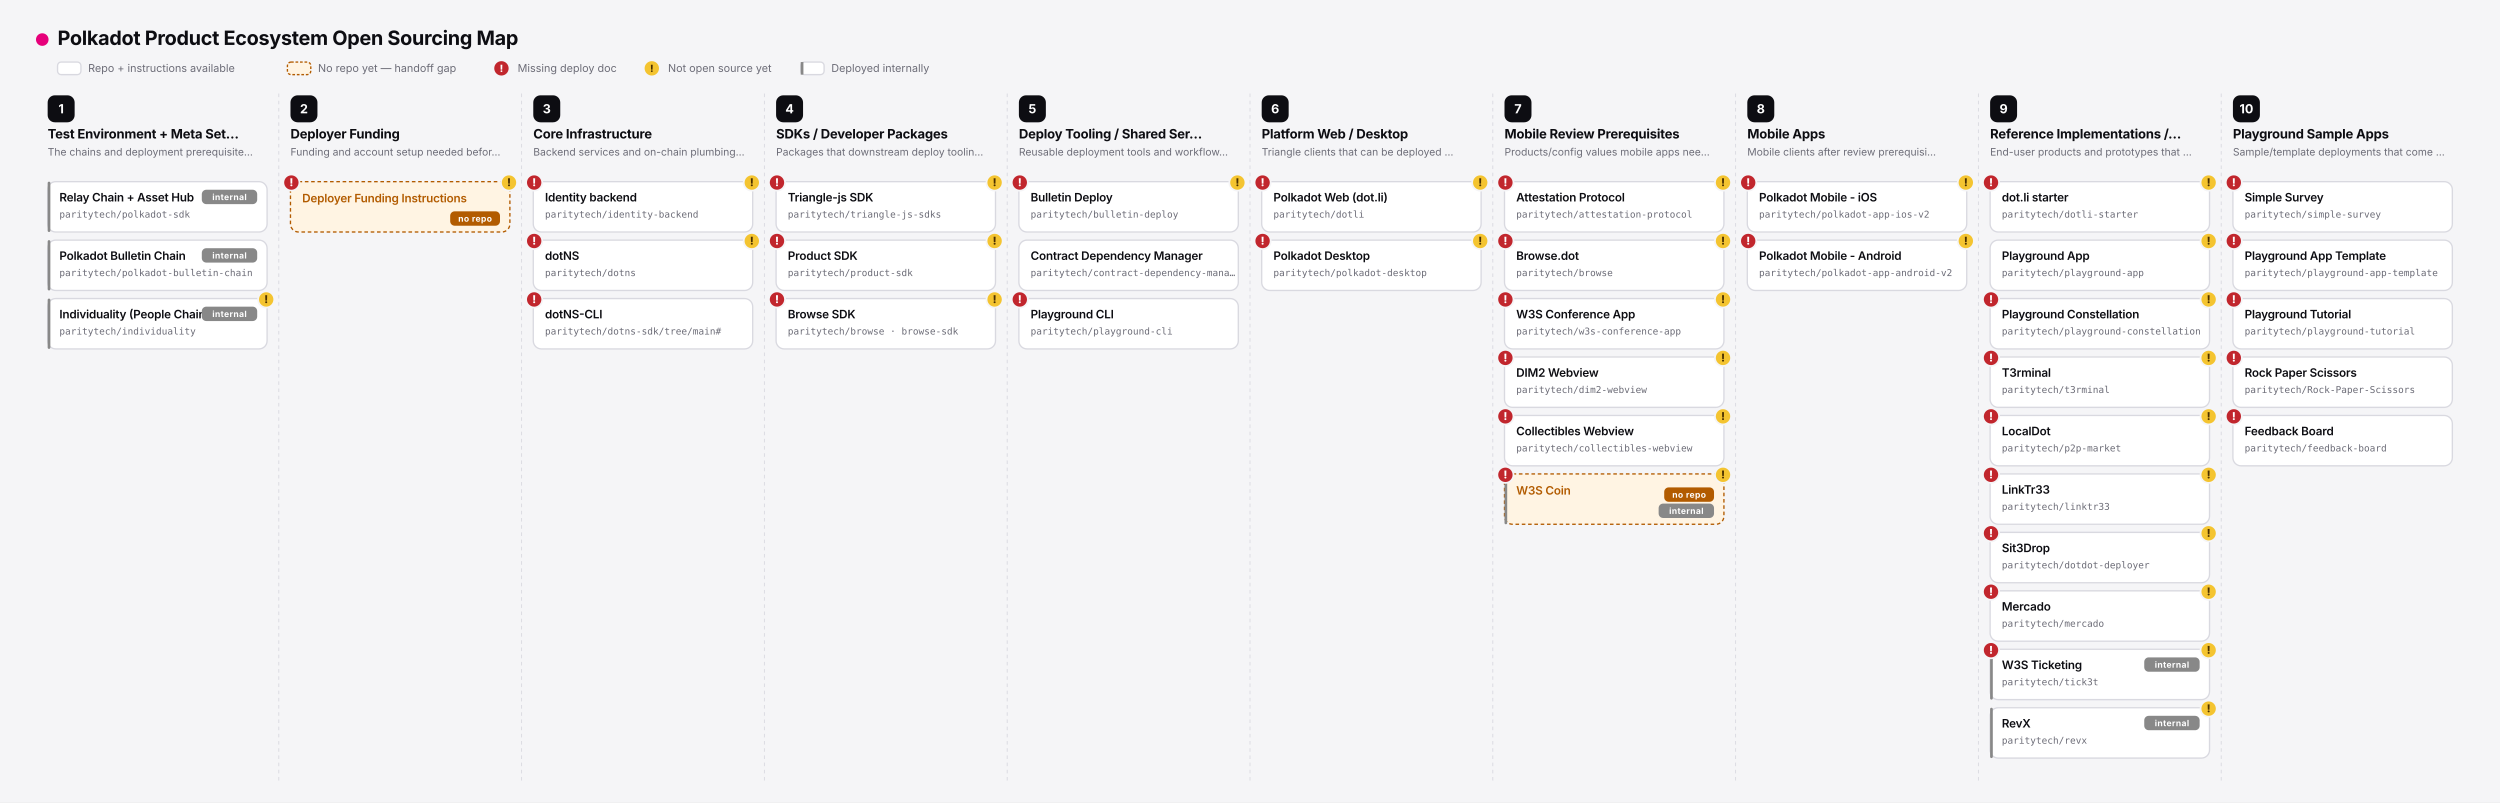
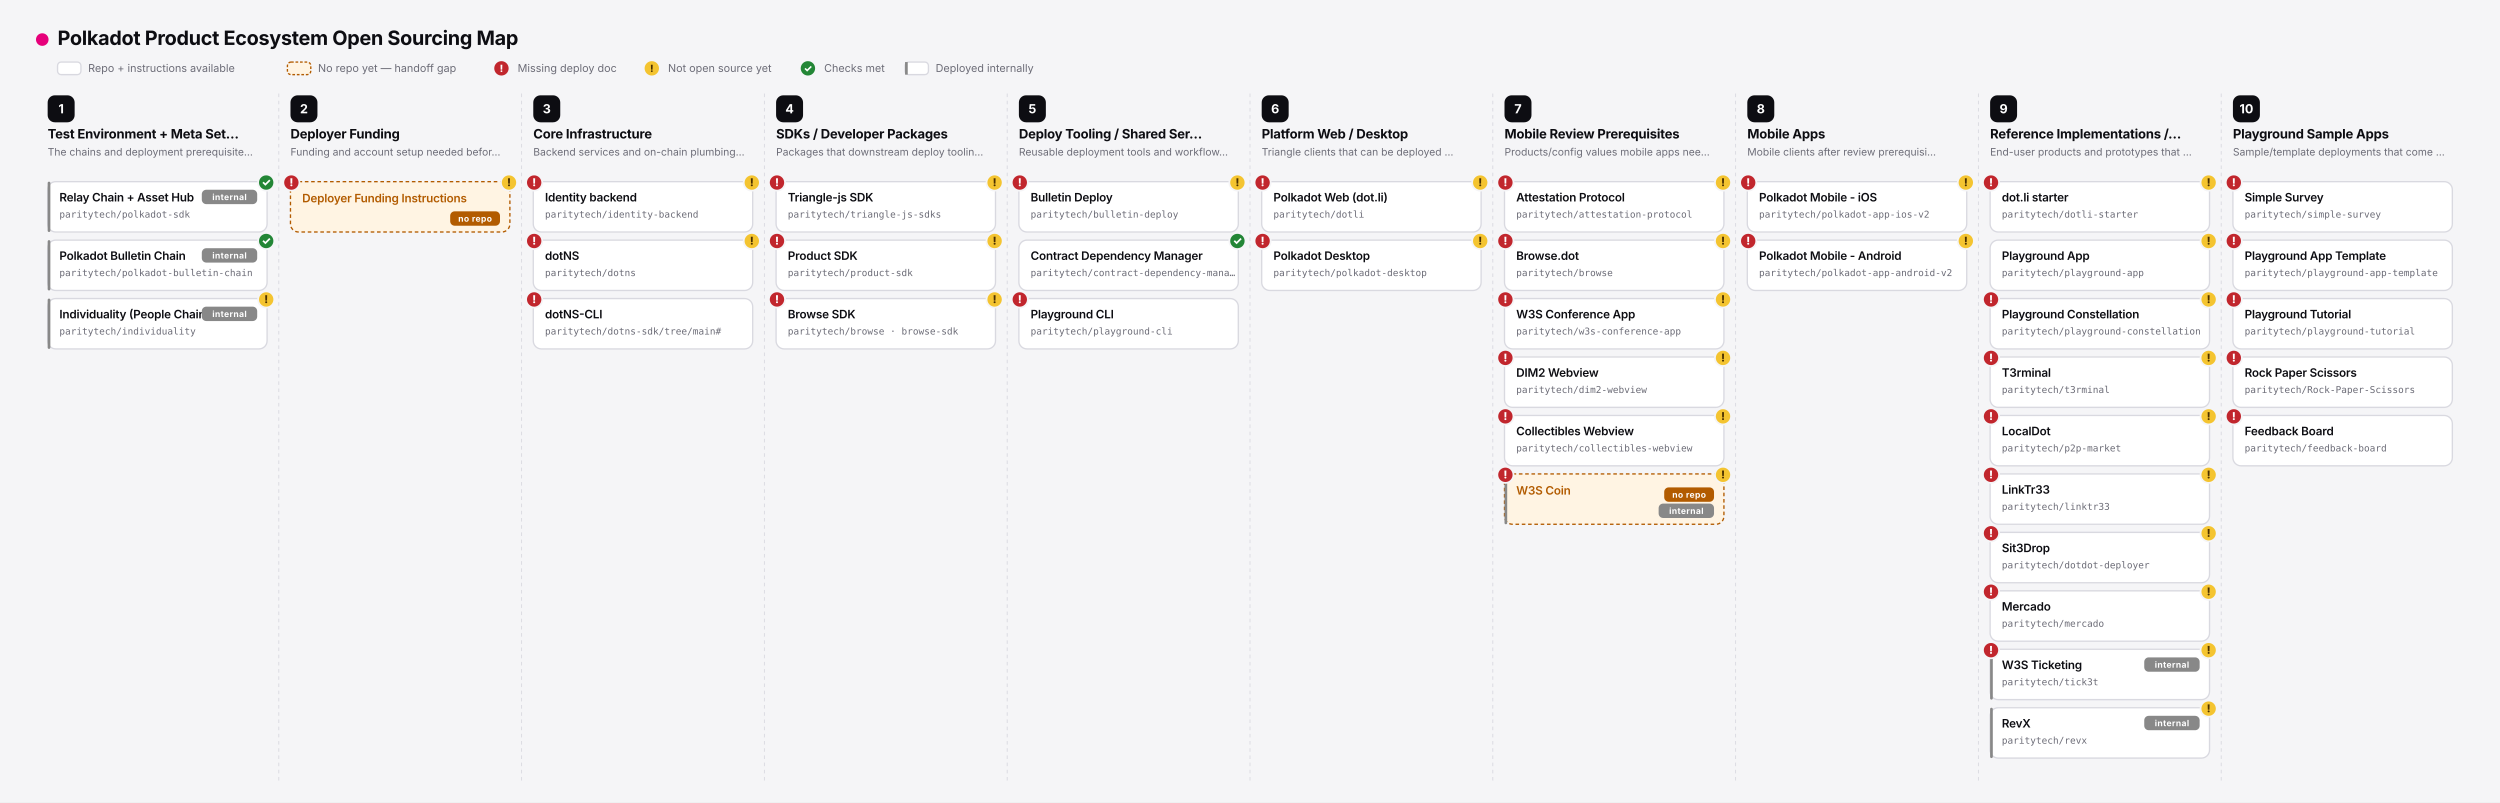
<svg xmlns="http://www.w3.org/2000/svg" xmlns:xlink="http://www.w3.org/1999/xlink" width="2780" height="892" viewBox="0 0 2780 892" font-family="-apple-system, BlinkMacSystemFont, 'Segoe UI', Inter, Roboto, Helvetica, Arial, sans-serif">
  <rect width="2780" height="892" fill="#f5f5f7" />
  <circle cx="47" cy="44" r="7" fill="#e6007a" />
  <text x="64" y="50" font-size="22" font-weight="700" fill="#0d0d12" letter-spacing="-0.3">Polkadot Product Ecosystem Open Sourcing Map</text>
  <rect x="64" y="69" width="26" height="14" rx="4" fill="#ffffff" stroke="#d9d9e0" stroke-width="1.5" />
  <text x="98" y="80" font-size="12" fill="#6b6b76">Repo + instructions available</text>
  <rect x="319.6" y="69" width="26" height="14" rx="4" fill="#fff4e3" stroke="#b25b00" stroke-width="1.5" stroke-dasharray="3 2" />
  <text x="353.6" y="80" font-size="12" fill="#6b6b76">No repo yet — handoff gap</text>
  <circle cx="557.6" cy="76" r="8" fill="#c1262d" />
  <text x="557.6" y="80" text-anchor="middle" font-size="11" font-weight="800" fill="#fff">!</text>
  <text x="575.6" y="80" font-size="12" fill="#6b6b76">Missing deploy doc</text>
  <circle cx="724.8" cy="76" r="8" fill="#f4c430" />
  <text x="724.8" y="80" text-anchor="middle" font-size="11" font-weight="800" fill="#4a3000">!</text>
  <text x="742.8" y="80" font-size="12" fill="#6b6b76">Not open source yet</text>
-   <rect x="890.4" y="69" width="26" height="14" rx="4" fill="#ffffff" stroke="#d9d9e0" stroke-width="1.5" />
-   <rect x="890.4" y="69" width="3" height="14" fill="#888888" />
-   <text x="924.4" y="80" font-size="12" fill="#6b6b76">Deployed internally</text>
+   <circle cx="898.4" cy="76" r="8" fill="#238636" />
+   <text x="898.4" y="80" text-anchor="middle" font-size="11" font-weight="800" fill="#ffffff">✓</text>
+   <text x="916.4" y="80" font-size="12" fill="#6b6b76">Checks met</text>
+   <rect x="1006.4" y="69" width="26" height="14" rx="4" fill="#ffffff" stroke="#d9d9e0" stroke-width="1.5" />
+   <rect x="1006.4" y="69" width="3" height="14" fill="#888888" />
+   <text x="1040.4" y="80" font-size="12" fill="#6b6b76">Deployed internally</text>
  <line x1="310" y1="104" x2="310" y2="872" stroke="#d9d9e0" stroke-width="1" stroke-dasharray="4 4" />
  <rect x="53" y="106" width="30" height="30" rx="8" fill="#0d0d12" />
  <text x="68" y="126" text-anchor="middle" font-size="14" font-weight="700" fill="#fff">1</text>
  <text x="53" y="154" font-size="14.5" font-weight="700" fill="#0d0d12" letter-spacing="-0.2">Test Environment + Meta Set…</text>
  <text x="53" y="173" font-size="11.5" fill="#6b6b76">The chains and deployment prerequisite…</text>
  <a xlink:href="https://github.com/paritytech/polkadot-sdk" href="https://github.com/paritytech/polkadot-sdk" target="_blank">
    <rect x="53" y="202" width="244" height="56" rx="9" fill="#ffffff" stroke="#d9d9e0" stroke-width="1.5" />
    <rect x="53" y="202" width="3" height="56" rx="1.5" fill="#888888" />
+     <circle cx="296" cy="203" r="9" fill="#238636" stroke="#f5f5f7" stroke-width="2" />
+     <text x="296" y="207" text-anchor="middle" font-size="12" font-weight="800" fill="#ffffff">✓</text>
    <text x="66" y="224" font-size="13" font-weight="600" fill="#0d0d12" letter-spacing="-0.2">Relay Chain + Asset Hub</text>
    <text x="66" y="242" font-size="10.5" font-family="ui-monospace, 'SF Mono', Menlo, monospace" fill="#6b6b76">paritytech/polkadot-sdk</text>
    <rect x="224.4" y="211" width="61.6" height="16" rx="5" fill="#888888" />
    <text x="255.2" y="222.5" text-anchor="middle" font-size="9.5" font-weight="700" fill="#fff" letter-spacing="0.4">internal</text>
  </a>
  <a xlink:href="https://github.com/paritytech/polkadot-bulletin-chain" href="https://github.com/paritytech/polkadot-bulletin-chain" target="_blank">
    <rect x="53" y="267" width="244" height="56" rx="9" fill="#ffffff" stroke="#d9d9e0" stroke-width="1.5" />
    <rect x="53" y="267" width="3" height="56" rx="1.5" fill="#888888" />
+     <circle cx="296" cy="268" r="9" fill="#238636" stroke="#f5f5f7" stroke-width="2" />
+     <text x="296" y="272" text-anchor="middle" font-size="12" font-weight="800" fill="#ffffff">✓</text>
    <text x="66" y="289" font-size="13" font-weight="600" fill="#0d0d12" letter-spacing="-0.2">Polkadot Bulletin Chain</text>
    <text x="66" y="307" font-size="10.5" font-family="ui-monospace, 'SF Mono', Menlo, monospace" fill="#6b6b76">paritytech/polkadot-bulletin-chain</text>
    <rect x="224.4" y="276" width="61.6" height="16" rx="5" fill="#888888" />
    <text x="255.2" y="287.5" text-anchor="middle" font-size="9.5" font-weight="700" fill="#fff" letter-spacing="0.4">internal</text>
  </a>
  <a xlink:href="https://github.com/paritytech/individuality" href="https://github.com/paritytech/individuality" target="_blank">
    <rect x="53" y="332" width="244" height="56" rx="9" fill="#ffffff" stroke="#d9d9e0" stroke-width="1.5" />
    <rect x="53" y="332" width="3" height="56" rx="1.5" fill="#888888" />
    <circle cx="296" cy="333" r="9" fill="#f4c430" stroke="#f5f5f7" stroke-width="2" />
    <text x="296" y="337" text-anchor="middle" font-size="12" font-weight="800" fill="#4a3000">!</text>
    <text x="66" y="354" font-size="13" font-weight="600" fill="#0d0d12" letter-spacing="-0.2">Individuality (People Chain)</text>
    <text x="66" y="372" font-size="10.5" font-family="ui-monospace, 'SF Mono', Menlo, monospace" fill="#6b6b76">paritytech/individuality</text>
    <rect x="224.4" y="341" width="61.6" height="16" rx="5" fill="#888888" />
    <text x="255.2" y="352.5" text-anchor="middle" font-size="9.5" font-weight="700" fill="#fff" letter-spacing="0.4">internal</text>
  </a>
  <line x1="580" y1="104" x2="580" y2="872" stroke="#d9d9e0" stroke-width="1" stroke-dasharray="4 4" />
  <rect x="323" y="106" width="30" height="30" rx="8" fill="#0d0d12" />
  <text x="338" y="126" text-anchor="middle" font-size="14" font-weight="700" fill="#fff">2</text>
  <text x="323" y="154" font-size="14.5" font-weight="700" fill="#0d0d12" letter-spacing="-0.2">Deployer Funding</text>
  <text x="323" y="173" font-size="11.5" fill="#6b6b76">Funding and account setup needed befor…</text>
  <rect x="323" y="202" width="244" height="56" rx="9" fill="#fff4e3" stroke="#b25b00" stroke-width="1.5" stroke-dasharray="4 3" />
  <circle cx="324" cy="203" r="9" fill="#c1262d" stroke="#f5f5f7" stroke-width="2" />
  <text x="324" y="207" text-anchor="middle" font-size="12" font-weight="800" fill="#fff">!</text>
  <circle cx="566" cy="203" r="9" fill="#f4c430" stroke="#f5f5f7" stroke-width="2" />
  <text x="566" y="207" text-anchor="middle" font-size="12" font-weight="800" fill="#4a3000">!</text>
  <text x="336" y="225" font-size="13" font-weight="600" fill="#b25b00" letter-spacing="-0.2">Deployer Funding Instructions</text>
  <rect x="500.6" y="235" width="55.4" height="16" rx="5" fill="#b25b00" />
  <text x="528.3" y="246.5" text-anchor="middle" font-size="9.5" font-weight="700" fill="#fff" letter-spacing="0.4">no repo</text>
  <line x1="850" y1="104" x2="850" y2="872" stroke="#d9d9e0" stroke-width="1" stroke-dasharray="4 4" />
  <rect x="593" y="106" width="30" height="30" rx="8" fill="#0d0d12" />
  <text x="608" y="126" text-anchor="middle" font-size="14" font-weight="700" fill="#fff">3</text>
  <text x="593" y="154" font-size="14.5" font-weight="700" fill="#0d0d12" letter-spacing="-0.2">Core Infrastructure</text>
  <text x="593" y="173" font-size="11.5" fill="#6b6b76">Backend services and on-chain plumbing…</text>
  <a xlink:href="https://github.com/paritytech/identity-backend" href="https://github.com/paritytech/identity-backend" target="_blank">
    <rect x="593" y="202" width="244" height="56" rx="9" fill="#ffffff" stroke="#d9d9e0" stroke-width="1.5" />
    <circle cx="594" cy="203" r="9" fill="#c1262d" stroke="#f5f5f7" stroke-width="2" />
    <text x="594" y="207" text-anchor="middle" font-size="12" font-weight="800" fill="#fff">!</text>
    <circle cx="836" cy="203" r="9" fill="#f4c430" stroke="#f5f5f7" stroke-width="2" />
    <text x="836" y="207" text-anchor="middle" font-size="12" font-weight="800" fill="#4a3000">!</text>
    <text x="606" y="224" font-size="13" font-weight="600" fill="#0d0d12" letter-spacing="-0.2">Identity backend</text>
    <text x="606" y="242" font-size="10.5" font-family="ui-monospace, 'SF Mono', Menlo, monospace" fill="#6b6b76">paritytech/identity-backend</text>
  </a>
  <a xlink:href="https://github.com/paritytech/dotns" href="https://github.com/paritytech/dotns" target="_blank">
    <rect x="593" y="267" width="244" height="56" rx="9" fill="#ffffff" stroke="#d9d9e0" stroke-width="1.5" />
    <circle cx="594" cy="268" r="9" fill="#c1262d" stroke="#f5f5f7" stroke-width="2" />
    <text x="594" y="272" text-anchor="middle" font-size="12" font-weight="800" fill="#fff">!</text>
    <circle cx="836" cy="268" r="9" fill="#f4c430" stroke="#f5f5f7" stroke-width="2" />
    <text x="836" y="272" text-anchor="middle" font-size="12" font-weight="800" fill="#4a3000">!</text>
    <text x="606" y="289" font-size="13" font-weight="600" fill="#0d0d12" letter-spacing="-0.2">dotNS</text>
    <text x="606" y="307" font-size="10.5" font-family="ui-monospace, 'SF Mono', Menlo, monospace" fill="#6b6b76">paritytech/dotns</text>
  </a>
  <a xlink:href="https://github.com/paritytech/dotns-sdk/tree/main#" href="https://github.com/paritytech/dotns-sdk/tree/main#" target="_blank">
    <rect x="593" y="332" width="244" height="56" rx="9" fill="#ffffff" stroke="#d9d9e0" stroke-width="1.5" />
    <circle cx="594" cy="333" r="9" fill="#c1262d" stroke="#f5f5f7" stroke-width="2" />
    <text x="594" y="337" text-anchor="middle" font-size="12" font-weight="800" fill="#fff">!</text>
    <text x="606" y="354" font-size="13" font-weight="600" fill="#0d0d12" letter-spacing="-0.2">dotNS-CLI</text>
    <text x="606" y="372" font-size="10.5" font-family="ui-monospace, 'SF Mono', Menlo, monospace" fill="#6b6b76">paritytech/dotns-sdk/tree/main#</text>
  </a>
  <line x1="1120" y1="104" x2="1120" y2="872" stroke="#d9d9e0" stroke-width="1" stroke-dasharray="4 4" />
  <rect x="863" y="106" width="30" height="30" rx="8" fill="#0d0d12" />
  <text x="878" y="126" text-anchor="middle" font-size="14" font-weight="700" fill="#fff">4</text>
  <text x="863" y="154" font-size="14.5" font-weight="700" fill="#0d0d12" letter-spacing="-0.2">SDKs / Developer Packages</text>
  <text x="863" y="173" font-size="11.5" fill="#6b6b76">Packages that downstream deploy toolin…</text>
  <a xlink:href="https://github.com/paritytech/triangle-js-sdks" href="https://github.com/paritytech/triangle-js-sdks" target="_blank">
    <rect x="863" y="202" width="244" height="56" rx="9" fill="#ffffff" stroke="#d9d9e0" stroke-width="1.5" />
    <circle cx="864" cy="203" r="9" fill="#c1262d" stroke="#f5f5f7" stroke-width="2" />
    <text x="864" y="207" text-anchor="middle" font-size="12" font-weight="800" fill="#fff">!</text>
    <circle cx="1106" cy="203" r="9" fill="#f4c430" stroke="#f5f5f7" stroke-width="2" />
    <text x="1106" y="207" text-anchor="middle" font-size="12" font-weight="800" fill="#4a3000">!</text>
    <text x="876" y="224" font-size="13" font-weight="600" fill="#0d0d12" letter-spacing="-0.2">Triangle-js SDK</text>
    <text x="876" y="242" font-size="10.5" font-family="ui-monospace, 'SF Mono', Menlo, monospace" fill="#6b6b76">paritytech/triangle-js-sdks</text>
  </a>
  <a xlink:href="https://github.com/paritytech/product-sdk" href="https://github.com/paritytech/product-sdk" target="_blank">
    <rect x="863" y="267" width="244" height="56" rx="9" fill="#ffffff" stroke="#d9d9e0" stroke-width="1.5" />
    <circle cx="864" cy="268" r="9" fill="#c1262d" stroke="#f5f5f7" stroke-width="2" />
    <text x="864" y="272" text-anchor="middle" font-size="12" font-weight="800" fill="#fff">!</text>
    <circle cx="1106" cy="268" r="9" fill="#f4c430" stroke="#f5f5f7" stroke-width="2" />
    <text x="1106" y="272" text-anchor="middle" font-size="12" font-weight="800" fill="#4a3000">!</text>
    <text x="876" y="289" font-size="13" font-weight="600" fill="#0d0d12" letter-spacing="-0.2">Product SDK</text>
    <text x="876" y="307" font-size="10.5" font-family="ui-monospace, 'SF Mono', Menlo, monospace" fill="#6b6b76">paritytech/product-sdk</text>
  </a>
  <a xlink:href="https://github.com/paritytech/browse/tree/main/packages/browse-sdk" href="https://github.com/paritytech/browse/tree/main/packages/browse-sdk" target="_blank">
    <rect x="863" y="332" width="244" height="56" rx="9" fill="#ffffff" stroke="#d9d9e0" stroke-width="1.5" />
    <circle cx="864" cy="333" r="9" fill="#c1262d" stroke="#f5f5f7" stroke-width="2" />
    <text x="864" y="337" text-anchor="middle" font-size="12" font-weight="800" fill="#fff">!</text>
    <circle cx="1106" cy="333" r="9" fill="#f4c430" stroke="#f5f5f7" stroke-width="2" />
    <text x="1106" y="337" text-anchor="middle" font-size="12" font-weight="800" fill="#4a3000">!</text>
    <text x="876" y="354" font-size="13" font-weight="600" fill="#0d0d12" letter-spacing="-0.2">Browse SDK</text>
    <text x="876" y="372" font-size="10.5" font-family="ui-monospace, 'SF Mono', Menlo, monospace" fill="#6b6b76">paritytech/browse · browse-sdk</text>
  </a>
  <line x1="1390" y1="104" x2="1390" y2="872" stroke="#d9d9e0" stroke-width="1" stroke-dasharray="4 4" />
  <rect x="1133" y="106" width="30" height="30" rx="8" fill="#0d0d12" />
  <text x="1148" y="126" text-anchor="middle" font-size="14" font-weight="700" fill="#fff">5</text>
  <text x="1133" y="154" font-size="14.5" font-weight="700" fill="#0d0d12" letter-spacing="-0.2">Deploy Tooling / Shared Ser…</text>
  <text x="1133" y="173" font-size="11.5" fill="#6b6b76">Reusable deployment tools and workflow…</text>
  <a xlink:href="https://github.com/paritytech/bulletin-deploy" href="https://github.com/paritytech/bulletin-deploy" target="_blank">
    <rect x="1133" y="202" width="244" height="56" rx="9" fill="#ffffff" stroke="#d9d9e0" stroke-width="1.5" />
    <circle cx="1134" cy="203" r="9" fill="#c1262d" stroke="#f5f5f7" stroke-width="2" />
    <text x="1134" y="207" text-anchor="middle" font-size="12" font-weight="800" fill="#fff">!</text>
    <circle cx="1376" cy="203" r="9" fill="#f4c430" stroke="#f5f5f7" stroke-width="2" />
    <text x="1376" y="207" text-anchor="middle" font-size="12" font-weight="800" fill="#4a3000">!</text>
    <text x="1146" y="224" font-size="13" font-weight="600" fill="#0d0d12" letter-spacing="-0.2">Bulletin Deploy</text>
    <text x="1146" y="242" font-size="10.5" font-family="ui-monospace, 'SF Mono', Menlo, monospace" fill="#6b6b76">paritytech/bulletin-deploy</text>
  </a>
  <a xlink:href="https://github.com/paritytech/contract-dependency-manager/blob/main/DEPLOY_DOC.md" href="https://github.com/paritytech/contract-dependency-manager/blob/main/DEPLOY_DOC.md" target="_blank">
    <rect x="1133" y="267" width="244" height="56" rx="9" fill="#ffffff" stroke="#d9d9e0" stroke-width="1.5" />
+     <circle cx="1376" cy="268" r="9" fill="#238636" stroke="#f5f5f7" stroke-width="2" />
+     <text x="1376" y="272" text-anchor="middle" font-size="12" font-weight="800" fill="#ffffff">✓</text>
    <text x="1146" y="289" font-size="13" font-weight="600" fill="#0d0d12" letter-spacing="-0.2">Contract Dependency Manager</text>
    <text x="1146" y="307" font-size="10.5" font-family="ui-monospace, 'SF Mono', Menlo, monospace" fill="#6b6b76">paritytech/contract-dependency-mana…</text>
  </a>
  <a xlink:href="https://github.com/paritytech/playground-cli" href="https://github.com/paritytech/playground-cli" target="_blank">
    <rect x="1133" y="332" width="244" height="56" rx="9" fill="#ffffff" stroke="#d9d9e0" stroke-width="1.5" />
    <circle cx="1134" cy="333" r="9" fill="#c1262d" stroke="#f5f5f7" stroke-width="2" />
    <text x="1134" y="337" text-anchor="middle" font-size="12" font-weight="800" fill="#fff">!</text>
    <text x="1146" y="354" font-size="13" font-weight="600" fill="#0d0d12" letter-spacing="-0.2">Playground CLI</text>
    <text x="1146" y="372" font-size="10.5" font-family="ui-monospace, 'SF Mono', Menlo, monospace" fill="#6b6b76">paritytech/playground-cli</text>
  </a>
  <line x1="1660" y1="104" x2="1660" y2="872" stroke="#d9d9e0" stroke-width="1" stroke-dasharray="4 4" />
  <rect x="1403" y="106" width="30" height="30" rx="8" fill="#0d0d12" />
  <text x="1418" y="126" text-anchor="middle" font-size="14" font-weight="700" fill="#fff">6</text>
  <text x="1403" y="154" font-size="14.5" font-weight="700" fill="#0d0d12" letter-spacing="-0.2">Platform Web / Desktop</text>
  <text x="1403" y="173" font-size="11.5" fill="#6b6b76">Triangle clients that can be deployed …</text>
  <a xlink:href="https://github.com/paritytech/dotli" href="https://github.com/paritytech/dotli" target="_blank">
    <rect x="1403" y="202" width="244" height="56" rx="9" fill="#ffffff" stroke="#d9d9e0" stroke-width="1.5" />
    <circle cx="1404" cy="203" r="9" fill="#c1262d" stroke="#f5f5f7" stroke-width="2" />
    <text x="1404" y="207" text-anchor="middle" font-size="12" font-weight="800" fill="#fff">!</text>
    <circle cx="1646" cy="203" r="9" fill="#f4c430" stroke="#f5f5f7" stroke-width="2" />
    <text x="1646" y="207" text-anchor="middle" font-size="12" font-weight="800" fill="#4a3000">!</text>
    <text x="1416" y="224" font-size="13" font-weight="600" fill="#0d0d12" letter-spacing="-0.2">Polkadot Web (dot.li)</text>
    <text x="1416" y="242" font-size="10.5" font-family="ui-monospace, 'SF Mono', Menlo, monospace" fill="#6b6b76">paritytech/dotli</text>
  </a>
  <a xlink:href="https://github.com/paritytech/polkadot-desktop" href="https://github.com/paritytech/polkadot-desktop" target="_blank">
    <rect x="1403" y="267" width="244" height="56" rx="9" fill="#ffffff" stroke="#d9d9e0" stroke-width="1.5" />
    <circle cx="1404" cy="268" r="9" fill="#c1262d" stroke="#f5f5f7" stroke-width="2" />
    <text x="1404" y="272" text-anchor="middle" font-size="12" font-weight="800" fill="#fff">!</text>
    <circle cx="1646" cy="268" r="9" fill="#f4c430" stroke="#f5f5f7" stroke-width="2" />
    <text x="1646" y="272" text-anchor="middle" font-size="12" font-weight="800" fill="#4a3000">!</text>
    <text x="1416" y="289" font-size="13" font-weight="600" fill="#0d0d12" letter-spacing="-0.2">Polkadot Desktop</text>
    <text x="1416" y="307" font-size="10.5" font-family="ui-monospace, 'SF Mono', Menlo, monospace" fill="#6b6b76">paritytech/polkadot-desktop</text>
  </a>
  <line x1="1930" y1="104" x2="1930" y2="872" stroke="#d9d9e0" stroke-width="1" stroke-dasharray="4 4" />
  <rect x="1673" y="106" width="30" height="30" rx="8" fill="#0d0d12" />
  <text x="1688" y="126" text-anchor="middle" font-size="14" font-weight="700" fill="#fff">7</text>
  <text x="1673" y="154" font-size="14.5" font-weight="700" fill="#0d0d12" letter-spacing="-0.2">Mobile Review Prerequisites</text>
  <text x="1673" y="173" font-size="11.5" fill="#6b6b76">Products/config values mobile apps nee…</text>
  <a xlink:href="https://github.com/paritytech/attestation-protocol" href="https://github.com/paritytech/attestation-protocol" target="_blank">
    <rect x="1673" y="202" width="244" height="56" rx="9" fill="#ffffff" stroke="#d9d9e0" stroke-width="1.5" />
    <circle cx="1674" cy="203" r="9" fill="#c1262d" stroke="#f5f5f7" stroke-width="2" />
    <text x="1674" y="207" text-anchor="middle" font-size="12" font-weight="800" fill="#fff">!</text>
    <circle cx="1916" cy="203" r="9" fill="#f4c430" stroke="#f5f5f7" stroke-width="2" />
    <text x="1916" y="207" text-anchor="middle" font-size="12" font-weight="800" fill="#4a3000">!</text>
    <text x="1686" y="224" font-size="13" font-weight="600" fill="#0d0d12" letter-spacing="-0.2">Attestation Protocol</text>
    <text x="1686" y="242" font-size="10.5" font-family="ui-monospace, 'SF Mono', Menlo, monospace" fill="#6b6b76">paritytech/attestation-protocol</text>
  </a>
  <a xlink:href="https://github.com/paritytech/browse" href="https://github.com/paritytech/browse" target="_blank">
    <rect x="1673" y="267" width="244" height="56" rx="9" fill="#ffffff" stroke="#d9d9e0" stroke-width="1.5" />
    <circle cx="1674" cy="268" r="9" fill="#c1262d" stroke="#f5f5f7" stroke-width="2" />
    <text x="1674" y="272" text-anchor="middle" font-size="12" font-weight="800" fill="#fff">!</text>
    <circle cx="1916" cy="268" r="9" fill="#f4c430" stroke="#f5f5f7" stroke-width="2" />
    <text x="1916" y="272" text-anchor="middle" font-size="12" font-weight="800" fill="#4a3000">!</text>
    <text x="1686" y="289" font-size="13" font-weight="600" fill="#0d0d12" letter-spacing="-0.2">Browse.dot</text>
    <text x="1686" y="307" font-size="10.5" font-family="ui-monospace, 'SF Mono', Menlo, monospace" fill="#6b6b76">paritytech/browse</text>
  </a>
  <a xlink:href="https://github.com/paritytech/w3s-conference-app" href="https://github.com/paritytech/w3s-conference-app" target="_blank">
    <rect x="1673" y="332" width="244" height="56" rx="9" fill="#ffffff" stroke="#d9d9e0" stroke-width="1.5" />
    <circle cx="1674" cy="333" r="9" fill="#c1262d" stroke="#f5f5f7" stroke-width="2" />
    <text x="1674" y="337" text-anchor="middle" font-size="12" font-weight="800" fill="#fff">!</text>
    <circle cx="1916" cy="333" r="9" fill="#f4c430" stroke="#f5f5f7" stroke-width="2" />
    <text x="1916" y="337" text-anchor="middle" font-size="12" font-weight="800" fill="#4a3000">!</text>
    <text x="1686" y="354" font-size="13" font-weight="600" fill="#0d0d12" letter-spacing="-0.2">W3S Conference App</text>
    <text x="1686" y="372" font-size="10.5" font-family="ui-monospace, 'SF Mono', Menlo, monospace" fill="#6b6b76">paritytech/w3s-conference-app</text>
  </a>
  <a xlink:href="https://github.com/paritytech/dim2-webview" href="https://github.com/paritytech/dim2-webview" target="_blank">
    <rect x="1673" y="397" width="244" height="56" rx="9" fill="#ffffff" stroke="#d9d9e0" stroke-width="1.5" />
    <circle cx="1674" cy="398" r="9" fill="#c1262d" stroke="#f5f5f7" stroke-width="2" />
    <text x="1674" y="402" text-anchor="middle" font-size="12" font-weight="800" fill="#fff">!</text>
    <circle cx="1916" cy="398" r="9" fill="#f4c430" stroke="#f5f5f7" stroke-width="2" />
    <text x="1916" y="402" text-anchor="middle" font-size="12" font-weight="800" fill="#4a3000">!</text>
    <text x="1686" y="419" font-size="13" font-weight="600" fill="#0d0d12" letter-spacing="-0.2">DIM2 Webview</text>
    <text x="1686" y="437" font-size="10.5" font-family="ui-monospace, 'SF Mono', Menlo, monospace" fill="#6b6b76">paritytech/dim2-webview</text>
  </a>
  <a xlink:href="https://github.com/paritytech/collectibles-webview" href="https://github.com/paritytech/collectibles-webview" target="_blank">
    <rect x="1673" y="462" width="244" height="56" rx="9" fill="#ffffff" stroke="#d9d9e0" stroke-width="1.5" />
    <circle cx="1674" cy="463" r="9" fill="#c1262d" stroke="#f5f5f7" stroke-width="2" />
    <text x="1674" y="467" text-anchor="middle" font-size="12" font-weight="800" fill="#fff">!</text>
    <circle cx="1916" cy="463" r="9" fill="#f4c430" stroke="#f5f5f7" stroke-width="2" />
    <text x="1916" y="467" text-anchor="middle" font-size="12" font-weight="800" fill="#4a3000">!</text>
    <text x="1686" y="484" font-size="13" font-weight="600" fill="#0d0d12" letter-spacing="-0.2">Collectibles Webview</text>
    <text x="1686" y="502" font-size="10.5" font-family="ui-monospace, 'SF Mono', Menlo, monospace" fill="#6b6b76">paritytech/collectibles-webview</text>
  </a>
  <rect x="1673" y="527" width="244" height="56" rx="9" fill="#fff4e3" stroke="#b25b00" stroke-width="1.5" stroke-dasharray="4 3" />
  <rect x="1673" y="527" width="3" height="56" rx="1.5" fill="#888888" />
  <circle cx="1674" cy="528" r="9" fill="#c1262d" stroke="#f5f5f7" stroke-width="2" />
  <text x="1674" y="532" text-anchor="middle" font-size="12" font-weight="800" fill="#fff">!</text>
  <circle cx="1916" cy="528" r="9" fill="#f4c430" stroke="#f5f5f7" stroke-width="2" />
  <text x="1916" y="532" text-anchor="middle" font-size="12" font-weight="800" fill="#4a3000">!</text>
  <text x="1686" y="550" font-size="13" font-weight="600" fill="#b25b00" letter-spacing="-0.2">W3S Coin</text>
  <rect x="1850.6" y="542" width="55.4" height="16" rx="5" fill="#b25b00" />
  <text x="1878.3" y="553.5" text-anchor="middle" font-size="9.5" font-weight="700" fill="#fff" letter-spacing="0.4">no repo</text>
  <rect x="1844.4" y="560" width="61.6" height="16" rx="5" fill="#888888" />
  <text x="1875.2" y="571.5" text-anchor="middle" font-size="9.5" font-weight="700" fill="#fff" letter-spacing="0.4">internal</text>
  <line x1="2200" y1="104" x2="2200" y2="872" stroke="#d9d9e0" stroke-width="1" stroke-dasharray="4 4" />
  <rect x="1943" y="106" width="30" height="30" rx="8" fill="#0d0d12" />
  <text x="1958" y="126" text-anchor="middle" font-size="14" font-weight="700" fill="#fff">8</text>
  <text x="1943" y="154" font-size="14.5" font-weight="700" fill="#0d0d12" letter-spacing="-0.2">Mobile Apps</text>
  <text x="1943" y="173" font-size="11.5" fill="#6b6b76">Mobile clients after review prerequisi…</text>
  <a xlink:href="https://github.com/paritytech/polkadot-app-ios-v2" href="https://github.com/paritytech/polkadot-app-ios-v2" target="_blank">
    <rect x="1943" y="202" width="244" height="56" rx="9" fill="#ffffff" stroke="#d9d9e0" stroke-width="1.5" />
    <circle cx="1944" cy="203" r="9" fill="#c1262d" stroke="#f5f5f7" stroke-width="2" />
    <text x="1944" y="207" text-anchor="middle" font-size="12" font-weight="800" fill="#fff">!</text>
    <circle cx="2186" cy="203" r="9" fill="#f4c430" stroke="#f5f5f7" stroke-width="2" />
    <text x="2186" y="207" text-anchor="middle" font-size="12" font-weight="800" fill="#4a3000">!</text>
    <text x="1956" y="224" font-size="13" font-weight="600" fill="#0d0d12" letter-spacing="-0.2">Polkadot Mobile - iOS</text>
    <text x="1956" y="242" font-size="10.5" font-family="ui-monospace, 'SF Mono', Menlo, monospace" fill="#6b6b76">paritytech/polkadot-app-ios-v2</text>
  </a>
  <a xlink:href="https://github.com/paritytech/polkadot-app-android-v2" href="https://github.com/paritytech/polkadot-app-android-v2" target="_blank">
    <rect x="1943" y="267" width="244" height="56" rx="9" fill="#ffffff" stroke="#d9d9e0" stroke-width="1.5" />
    <circle cx="1944" cy="268" r="9" fill="#c1262d" stroke="#f5f5f7" stroke-width="2" />
    <text x="1944" y="272" text-anchor="middle" font-size="12" font-weight="800" fill="#fff">!</text>
    <circle cx="2186" cy="268" r="9" fill="#f4c430" stroke="#f5f5f7" stroke-width="2" />
    <text x="2186" y="272" text-anchor="middle" font-size="12" font-weight="800" fill="#4a3000">!</text>
    <text x="1956" y="289" font-size="13" font-weight="600" fill="#0d0d12" letter-spacing="-0.2">Polkadot Mobile - Android</text>
    <text x="1956" y="307" font-size="10.5" font-family="ui-monospace, 'SF Mono', Menlo, monospace" fill="#6b6b76">paritytech/polkadot-app-android-v2</text>
  </a>
  <line x1="2470" y1="104" x2="2470" y2="872" stroke="#d9d9e0" stroke-width="1" stroke-dasharray="4 4" />
  <rect x="2213" y="106" width="30" height="30" rx="8" fill="#0d0d12" />
  <text x="2228" y="126" text-anchor="middle" font-size="14" font-weight="700" fill="#fff">9</text>
  <text x="2213" y="154" font-size="14.5" font-weight="700" fill="#0d0d12" letter-spacing="-0.2">Reference Implementations /…</text>
  <text x="2213" y="173" font-size="11.5" fill="#6b6b76">End-user products and prototypes that …</text>
  <a xlink:href="https://github.com/paritytech/dotli-starter" href="https://github.com/paritytech/dotli-starter" target="_blank">
    <rect x="2213" y="202" width="244" height="56" rx="9" fill="#ffffff" stroke="#d9d9e0" stroke-width="1.5" />
    <circle cx="2214" cy="203" r="9" fill="#c1262d" stroke="#f5f5f7" stroke-width="2" />
    <text x="2214" y="207" text-anchor="middle" font-size="12" font-weight="800" fill="#fff">!</text>
    <circle cx="2456" cy="203" r="9" fill="#f4c430" stroke="#f5f5f7" stroke-width="2" />
    <text x="2456" y="207" text-anchor="middle" font-size="12" font-weight="800" fill="#4a3000">!</text>
    <text x="2226" y="224" font-size="13" font-weight="600" fill="#0d0d12" letter-spacing="-0.2">dot.li starter</text>
    <text x="2226" y="242" font-size="10.5" font-family="ui-monospace, 'SF Mono', Menlo, monospace" fill="#6b6b76">paritytech/dotli-starter</text>
  </a>
  <a xlink:href="https://github.com/paritytech/playground-app/blob/main/DEPLOY.MD" href="https://github.com/paritytech/playground-app/blob/main/DEPLOY.MD" target="_blank">
    <rect x="2213" y="267" width="244" height="56" rx="9" fill="#ffffff" stroke="#d9d9e0" stroke-width="1.5" />
    <circle cx="2456" cy="268" r="9" fill="#f4c430" stroke="#f5f5f7" stroke-width="2" />
    <text x="2456" y="272" text-anchor="middle" font-size="12" font-weight="800" fill="#4a3000">!</text>
    <text x="2226" y="289" font-size="13" font-weight="600" fill="#0d0d12" letter-spacing="-0.2">Playground App</text>
    <text x="2226" y="307" font-size="10.5" font-family="ui-monospace, 'SF Mono', Menlo, monospace" fill="#6b6b76">paritytech/playground-app</text>
  </a>
  <a xlink:href="https://github.com/paritytech/playground-constellation" href="https://github.com/paritytech/playground-constellation" target="_blank">
    <rect x="2213" y="332" width="244" height="56" rx="9" fill="#ffffff" stroke="#d9d9e0" stroke-width="1.5" />
    <circle cx="2214" cy="333" r="9" fill="#c1262d" stroke="#f5f5f7" stroke-width="2" />
    <text x="2214" y="337" text-anchor="middle" font-size="12" font-weight="800" fill="#fff">!</text>
    <circle cx="2456" cy="333" r="9" fill="#f4c430" stroke="#f5f5f7" stroke-width="2" />
    <text x="2456" y="337" text-anchor="middle" font-size="12" font-weight="800" fill="#4a3000">!</text>
    <text x="2226" y="354" font-size="13" font-weight="600" fill="#0d0d12" letter-spacing="-0.2">Playground Constellation</text>
    <text x="2226" y="372" font-size="10.5" font-family="ui-monospace, 'SF Mono', Menlo, monospace" fill="#6b6b76">paritytech/playground-constellation</text>
  </a>
  <a xlink:href="https://github.com/paritytech/t3rminal" href="https://github.com/paritytech/t3rminal" target="_blank">
    <rect x="2213" y="397" width="244" height="56" rx="9" fill="#ffffff" stroke="#d9d9e0" stroke-width="1.5" />
    <circle cx="2214" cy="398" r="9" fill="#c1262d" stroke="#f5f5f7" stroke-width="2" />
    <text x="2214" y="402" text-anchor="middle" font-size="12" font-weight="800" fill="#fff">!</text>
    <circle cx="2456" cy="398" r="9" fill="#f4c430" stroke="#f5f5f7" stroke-width="2" />
    <text x="2456" y="402" text-anchor="middle" font-size="12" font-weight="800" fill="#4a3000">!</text>
    <text x="2226" y="419" font-size="13" font-weight="600" fill="#0d0d12" letter-spacing="-0.2">T3rminal</text>
    <text x="2226" y="437" font-size="10.5" font-family="ui-monospace, 'SF Mono', Menlo, monospace" fill="#6b6b76">paritytech/t3rminal</text>
  </a>
  <a xlink:href="https://github.com/paritytech/p2p-market" href="https://github.com/paritytech/p2p-market" target="_blank">
    <rect x="2213" y="462" width="244" height="56" rx="9" fill="#ffffff" stroke="#d9d9e0" stroke-width="1.5" />
    <circle cx="2214" cy="463" r="9" fill="#c1262d" stroke="#f5f5f7" stroke-width="2" />
    <text x="2214" y="467" text-anchor="middle" font-size="12" font-weight="800" fill="#fff">!</text>
    <circle cx="2456" cy="463" r="9" fill="#f4c430" stroke="#f5f5f7" stroke-width="2" />
    <text x="2456" y="467" text-anchor="middle" font-size="12" font-weight="800" fill="#4a3000">!</text>
    <text x="2226" y="484" font-size="13" font-weight="600" fill="#0d0d12" letter-spacing="-0.2">LocalDot</text>
    <text x="2226" y="502" font-size="10.5" font-family="ui-monospace, 'SF Mono', Menlo, monospace" fill="#6b6b76">paritytech/p2p-market</text>
  </a>
  <a xlink:href="https://github.com/paritytech/linktr33" href="https://github.com/paritytech/linktr33" target="_blank">
    <rect x="2213" y="527" width="244" height="56" rx="9" fill="#ffffff" stroke="#d9d9e0" stroke-width="1.5" />
    <circle cx="2214" cy="528" r="9" fill="#c1262d" stroke="#f5f5f7" stroke-width="2" />
    <text x="2214" y="532" text-anchor="middle" font-size="12" font-weight="800" fill="#fff">!</text>
    <circle cx="2456" cy="528" r="9" fill="#f4c430" stroke="#f5f5f7" stroke-width="2" />
    <text x="2456" y="532" text-anchor="middle" font-size="12" font-weight="800" fill="#4a3000">!</text>
    <text x="2226" y="549" font-size="13" font-weight="600" fill="#0d0d12" letter-spacing="-0.2">LinkTr33</text>
    <text x="2226" y="567" font-size="10.5" font-family="ui-monospace, 'SF Mono', Menlo, monospace" fill="#6b6b76">paritytech/linktr33</text>
  </a>
  <a xlink:href="https://github.com/paritytech/dotdot-deployer" href="https://github.com/paritytech/dotdot-deployer" target="_blank">
    <rect x="2213" y="592" width="244" height="56" rx="9" fill="#ffffff" stroke="#d9d9e0" stroke-width="1.5" />
    <circle cx="2214" cy="593" r="9" fill="#c1262d" stroke="#f5f5f7" stroke-width="2" />
    <text x="2214" y="597" text-anchor="middle" font-size="12" font-weight="800" fill="#fff">!</text>
    <circle cx="2456" cy="593" r="9" fill="#f4c430" stroke="#f5f5f7" stroke-width="2" />
    <text x="2456" y="597" text-anchor="middle" font-size="12" font-weight="800" fill="#4a3000">!</text>
    <text x="2226" y="614" font-size="13" font-weight="600" fill="#0d0d12" letter-spacing="-0.2">Sit3Drop</text>
    <text x="2226" y="632" font-size="10.5" font-family="ui-monospace, 'SF Mono', Menlo, monospace" fill="#6b6b76">paritytech/dotdot-deployer</text>
  </a>
  <a xlink:href="https://github.com/paritytech/mercado" href="https://github.com/paritytech/mercado" target="_blank">
    <rect x="2213" y="657" width="244" height="56" rx="9" fill="#ffffff" stroke="#d9d9e0" stroke-width="1.5" />
    <circle cx="2214" cy="658" r="9" fill="#c1262d" stroke="#f5f5f7" stroke-width="2" />
    <text x="2214" y="662" text-anchor="middle" font-size="12" font-weight="800" fill="#fff">!</text>
    <circle cx="2456" cy="658" r="9" fill="#f4c430" stroke="#f5f5f7" stroke-width="2" />
    <text x="2456" y="662" text-anchor="middle" font-size="12" font-weight="800" fill="#4a3000">!</text>
    <text x="2226" y="679" font-size="13" font-weight="600" fill="#0d0d12" letter-spacing="-0.2">Mercado</text>
    <text x="2226" y="697" font-size="10.5" font-family="ui-monospace, 'SF Mono', Menlo, monospace" fill="#6b6b76">paritytech/mercado</text>
  </a>
  <a xlink:href="https://github.com/paritytech/tick3t" href="https://github.com/paritytech/tick3t" target="_blank">
    <rect x="2213" y="722" width="244" height="56" rx="9" fill="#ffffff" stroke="#d9d9e0" stroke-width="1.5" />
    <rect x="2213" y="722" width="3" height="56" rx="1.5" fill="#888888" />
    <circle cx="2214" cy="723" r="9" fill="#c1262d" stroke="#f5f5f7" stroke-width="2" />
    <text x="2214" y="727" text-anchor="middle" font-size="12" font-weight="800" fill="#fff">!</text>
    <circle cx="2456" cy="723" r="9" fill="#f4c430" stroke="#f5f5f7" stroke-width="2" />
    <text x="2456" y="727" text-anchor="middle" font-size="12" font-weight="800" fill="#4a3000">!</text>
    <text x="2226" y="744" font-size="13" font-weight="600" fill="#0d0d12" letter-spacing="-0.2">W3S Ticketing</text>
    <text x="2226" y="762" font-size="10.5" font-family="ui-monospace, 'SF Mono', Menlo, monospace" fill="#6b6b76">paritytech/tick3t</text>
    <rect x="2384.4" y="731" width="61.6" height="16" rx="5" fill="#888888" />
    <text x="2415.2" y="742.5" text-anchor="middle" font-size="9.5" font-weight="700" fill="#fff" letter-spacing="0.4">internal</text>
  </a>
  <a xlink:href="https://github.com/paritytech/revx" href="https://github.com/paritytech/revx" target="_blank">
    <rect x="2213" y="787" width="244" height="56" rx="9" fill="#ffffff" stroke="#d9d9e0" stroke-width="1.5" />
    <rect x="2213" y="787" width="3" height="56" rx="1.5" fill="#888888" />
    <circle cx="2456" cy="788" r="9" fill="#f4c430" stroke="#f5f5f7" stroke-width="2" />
    <text x="2456" y="792" text-anchor="middle" font-size="12" font-weight="800" fill="#4a3000">!</text>
    <text x="2226" y="809" font-size="13" font-weight="600" fill="#0d0d12" letter-spacing="-0.2">RevX</text>
    <text x="2226" y="827" font-size="10.5" font-family="ui-monospace, 'SF Mono', Menlo, monospace" fill="#6b6b76">paritytech/revx</text>
    <rect x="2384.4" y="796" width="61.6" height="16" rx="5" fill="#888888" />
    <text x="2415.2" y="807.5" text-anchor="middle" font-size="9.5" font-weight="700" fill="#fff" letter-spacing="0.4">internal</text>
  </a>
  <rect x="2483" y="106" width="30" height="30" rx="8" fill="#0d0d12" />
  <text x="2498" y="126" text-anchor="middle" font-size="14" font-weight="700" fill="#fff">10</text>
  <text x="2483" y="154" font-size="14.5" font-weight="700" fill="#0d0d12" letter-spacing="-0.2">Playground Sample Apps</text>
  <text x="2483" y="173" font-size="11.5" fill="#6b6b76">Sample/template deployments that come …</text>
  <a xlink:href="https://github.com/paritytech/simple-survey" href="https://github.com/paritytech/simple-survey" target="_blank">
    <rect x="2483" y="202" width="244" height="56" rx="9" fill="#ffffff" stroke="#d9d9e0" stroke-width="1.5" />
    <circle cx="2484" cy="203" r="9" fill="#c1262d" stroke="#f5f5f7" stroke-width="2" />
    <text x="2484" y="207" text-anchor="middle" font-size="12" font-weight="800" fill="#fff">!</text>
    <text x="2496" y="224" font-size="13" font-weight="600" fill="#0d0d12" letter-spacing="-0.2">Simple Survey</text>
    <text x="2496" y="242" font-size="10.5" font-family="ui-monospace, 'SF Mono', Menlo, monospace" fill="#6b6b76">paritytech/simple-survey</text>
  </a>
  <a xlink:href="https://github.com/paritytech/playground-app-template" href="https://github.com/paritytech/playground-app-template" target="_blank">
    <rect x="2483" y="267" width="244" height="56" rx="9" fill="#ffffff" stroke="#d9d9e0" stroke-width="1.5" />
    <circle cx="2484" cy="268" r="9" fill="#c1262d" stroke="#f5f5f7" stroke-width="2" />
    <text x="2484" y="272" text-anchor="middle" font-size="12" font-weight="800" fill="#fff">!</text>
    <text x="2496" y="289" font-size="13" font-weight="600" fill="#0d0d12" letter-spacing="-0.2">Playground App Template</text>
    <text x="2496" y="307" font-size="10.5" font-family="ui-monospace, 'SF Mono', Menlo, monospace" fill="#6b6b76">paritytech/playground-app-template</text>
  </a>
  <a xlink:href="https://github.com/paritytech/playground-tutorial" href="https://github.com/paritytech/playground-tutorial" target="_blank">
    <rect x="2483" y="332" width="244" height="56" rx="9" fill="#ffffff" stroke="#d9d9e0" stroke-width="1.5" />
    <circle cx="2484" cy="333" r="9" fill="#c1262d" stroke="#f5f5f7" stroke-width="2" />
    <text x="2484" y="337" text-anchor="middle" font-size="12" font-weight="800" fill="#fff">!</text>
    <text x="2496" y="354" font-size="13" font-weight="600" fill="#0d0d12" letter-spacing="-0.2">Playground Tutorial</text>
    <text x="2496" y="372" font-size="10.5" font-family="ui-monospace, 'SF Mono', Menlo, monospace" fill="#6b6b76">paritytech/playground-tutorial</text>
  </a>
  <a xlink:href="https://github.com/paritytech/Rock-Paper-Scissors" href="https://github.com/paritytech/Rock-Paper-Scissors" target="_blank">
    <rect x="2483" y="397" width="244" height="56" rx="9" fill="#ffffff" stroke="#d9d9e0" stroke-width="1.5" />
    <circle cx="2484" cy="398" r="9" fill="#c1262d" stroke="#f5f5f7" stroke-width="2" />
    <text x="2484" y="402" text-anchor="middle" font-size="12" font-weight="800" fill="#fff">!</text>
    <text x="2496" y="419" font-size="13" font-weight="600" fill="#0d0d12" letter-spacing="-0.2">Rock Paper Scissors</text>
    <text x="2496" y="437" font-size="10.5" font-family="ui-monospace, 'SF Mono', Menlo, monospace" fill="#6b6b76">paritytech/Rock-Paper-Scissors</text>
  </a>
  <a xlink:href="https://github.com/paritytech/feedback-board" href="https://github.com/paritytech/feedback-board" target="_blank">
    <rect x="2483" y="462" width="244" height="56" rx="9" fill="#ffffff" stroke="#d9d9e0" stroke-width="1.5" />
    <circle cx="2484" cy="463" r="9" fill="#c1262d" stroke="#f5f5f7" stroke-width="2" />
    <text x="2484" y="467" text-anchor="middle" font-size="12" font-weight="800" fill="#fff">!</text>
    <text x="2496" y="484" font-size="13" font-weight="600" fill="#0d0d12" letter-spacing="-0.2">Feedback Board</text>
    <text x="2496" y="502" font-size="10.5" font-family="ui-monospace, 'SF Mono', Menlo, monospace" fill="#6b6b76">paritytech/feedback-board</text>
  </a>
</svg>
